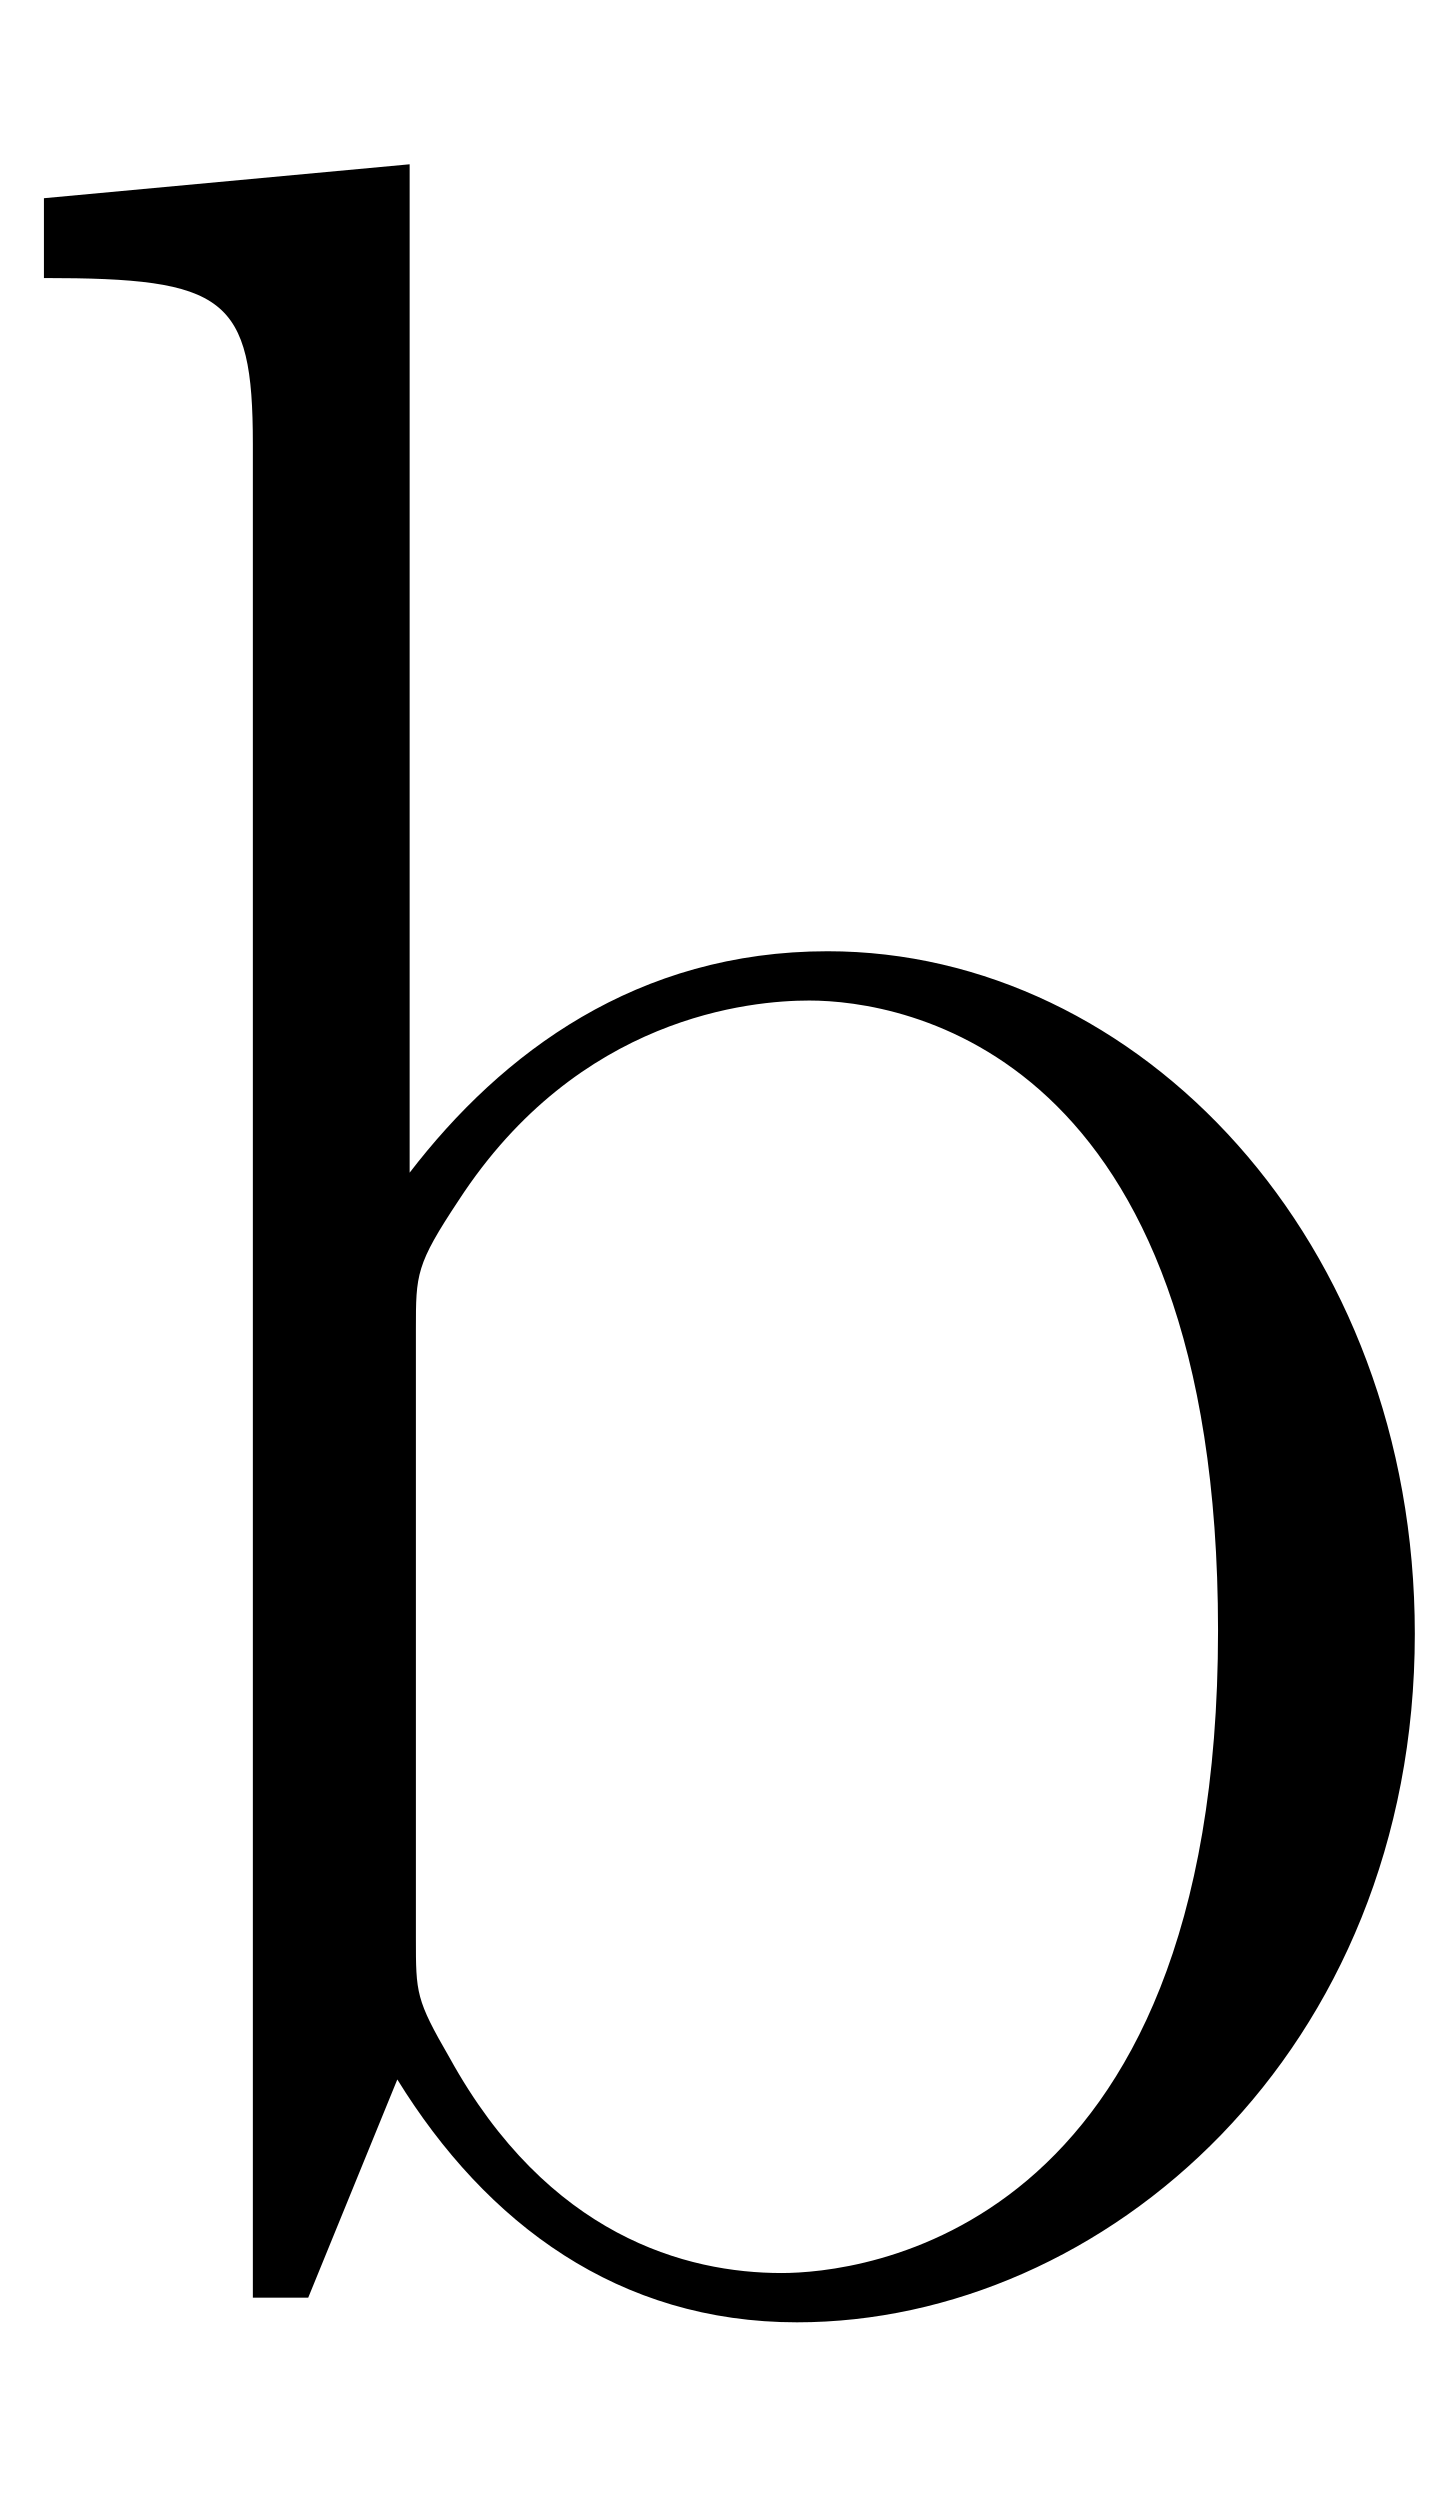
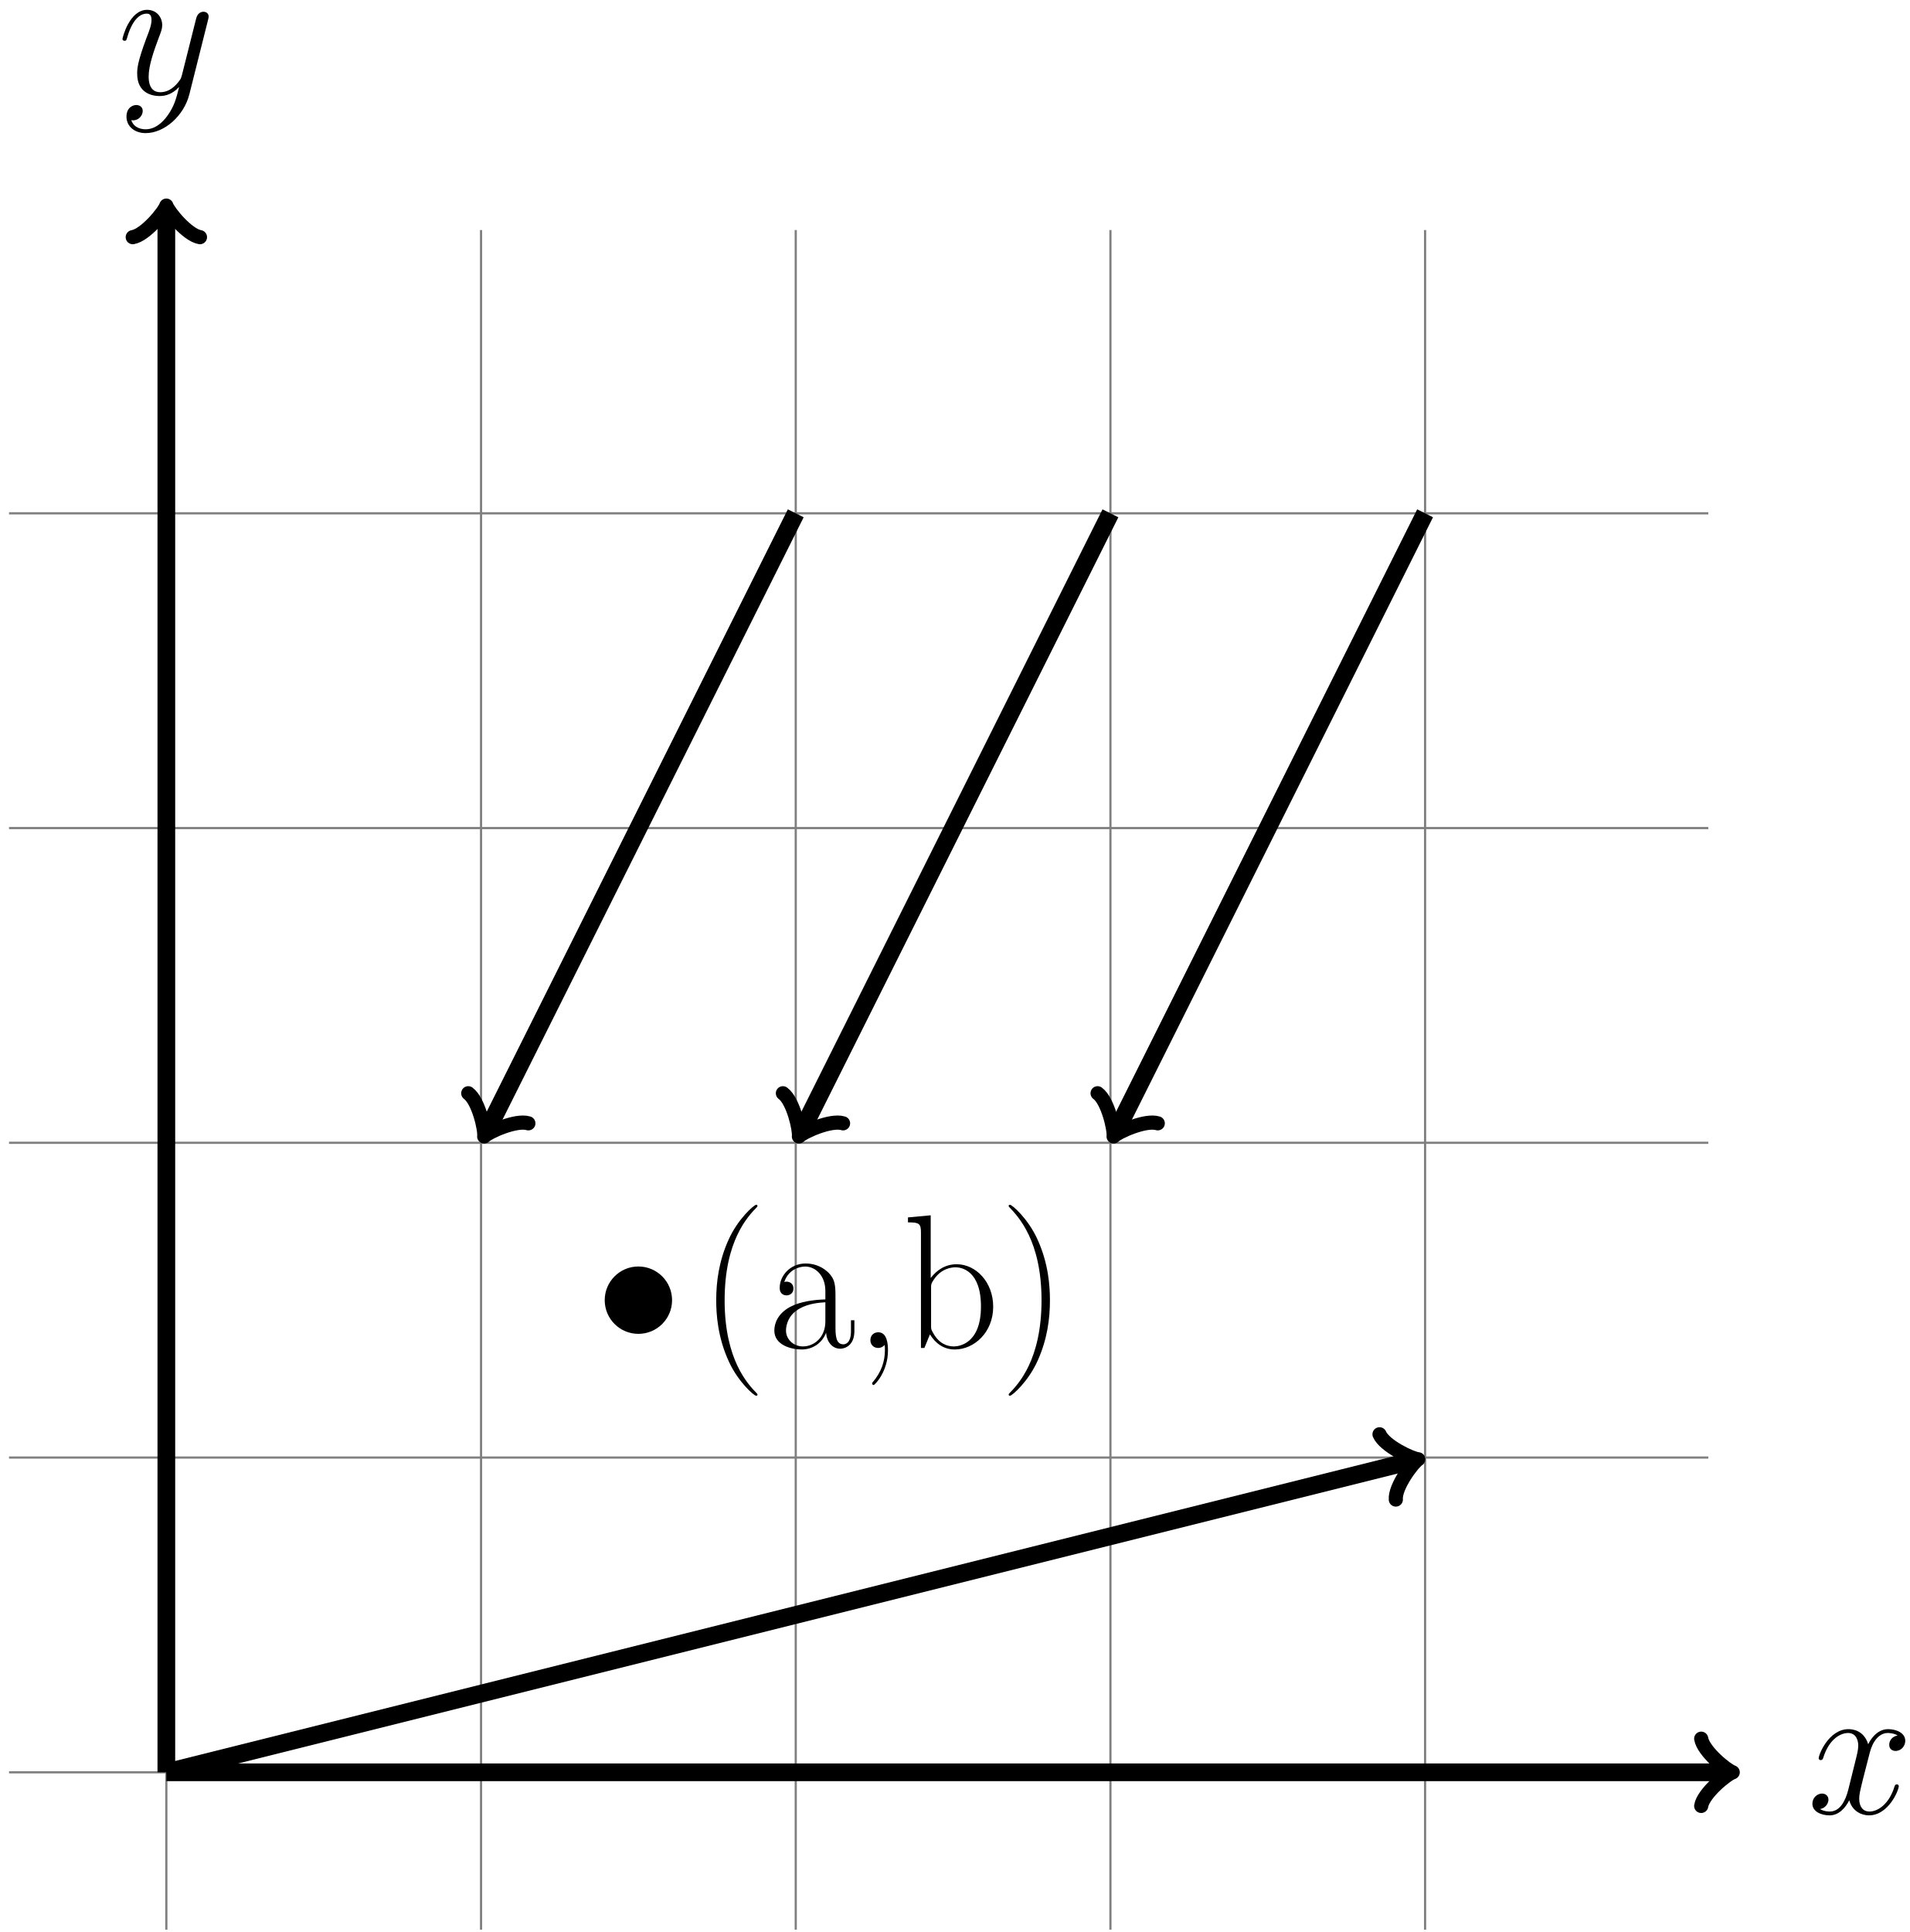
- <svg xmlns="http://www.w3.org/2000/svg" version="1.1" width="8pt" height="14pt" viewBox="0 -14 8 14">
+ <svg xmlns="http://www.w3.org/2000/svg" version="1.1" width="172pt" height="174pt" viewBox="0 -174 172 174">
  <g id="page1">
    <g transform="matrix(1 0 0 -1 0 0)">
-       <path d="M2.294 13.08L.246 12.89V12.443C1.261 12.443 1.416 12.34 1.416 11.513V1.133H1.726L2.225 2.355C2.724 1.546 3.465 .995 4.463 .995C6.184 .995 7.923 2.51 7.923 4.851C7.923 7.055 6.374 8.673 4.635 8.673C3.568 8.673 2.81 8.105 2.294 7.433V13.08ZM2.329 6.556C2.329 6.865 2.329 6.917 2.569 7.279C3.241 8.311 4.205 8.397 4.532 8.397C5.049 8.397 6.821 8.122 6.821 4.869C6.821 1.46 4.79 1.271 4.377 1.271C3.844 1.271 3.069 1.477 2.518 2.476C2.329 2.803 2.329 2.837 2.329 3.147V6.556Z" />
+       <path d="M.812 14.383H153.883M.812 42.73H153.883M.812 71.078H153.883M.812 99.422H153.883M.812 127.77H153.883M14.984 .211V153.281M43.332 .211V153.281M71.68 .211V153.281M100.027 .211V153.281M128.371 .211V153.281" stroke="#808080" fill="none" stroke-width=".199" />
+       <path d="M14.984 14.383H155.512" stroke="#000" fill="none" stroke-width="1.594" stroke-miterlimit="10" />
+       <path d="M153.243 17.41C153.43 16.277 155.512 14.574 156.082 14.383C155.512 14.195 153.43 12.488 153.243 11.355" stroke="#000" fill="none" stroke-width="1.275" stroke-miterlimit="10" stroke-linecap="round" stroke-linejoin="round" />
+       <path d="M170.937 17.7C170.386 17.597 170.179 17.184 170.179 16.857C170.179 16.444 170.506 16.306 170.747 16.306C171.264 16.306 171.625 16.754 171.625 17.219C171.625 17.941 170.799 18.269 170.076 18.269C169.026 18.269 168.44 17.236 168.286 16.909C167.89 18.2 166.822 18.269 166.513 18.269C164.757 18.269 163.827 16.014 163.827 15.635C163.827 15.566 163.896 15.48 164.016 15.48C164.154 15.48 164.189 15.583 164.223 15.652C164.808 17.563 165.962 17.924 166.461 17.924C167.235 17.924 167.39 17.201 167.39 16.788C167.39 16.409 167.287 16.014 167.08 15.187L166.495 12.829C166.237 11.796 165.738 10.849 164.825 10.849C164.74 10.849 164.309 10.849 163.948 11.073C164.567 11.194 164.705 11.71 164.705 11.916C164.705 12.261 164.447 12.467 164.12 12.467C163.707 12.467 163.259 12.106 163.259 11.555C163.259 10.832 164.068 10.505 164.808 10.505C165.635 10.505 166.22 11.159 166.581 11.865C166.857 10.849 167.718 10.505 168.355 10.505C170.11 10.505 171.04 12.76 171.04 13.139C171.04 13.225 170.971 13.294 170.868 13.294C170.713 13.294 170.696 13.208 170.644 13.07C170.179 11.555 169.181 10.849 168.406 10.849C167.804 10.849 167.476 11.297 167.476 12.003C167.476 12.381 167.545 12.657 167.821 13.793L168.423 16.134C168.681 17.167 169.267 17.924 170.059 17.924C170.093 17.924 170.575 17.924 170.937 17.7Z" />
+       <path d="M14.984 14.383V154.91" stroke="#000" fill="none" stroke-width="1.594" stroke-miterlimit="10" />
+       <path d="M11.957 152.641C13.094 152.829 14.797 154.911 14.984 155.481C15.176 154.911 16.879 152.829 18.012 152.641" stroke="#000" fill="none" stroke-width="1.275" stroke-miterlimit="10" stroke-linecap="round" stroke-linejoin="round" />
+       <path d="M15.094 163.595C14.629 162.941 13.958 162.356 13.115 162.356C12.908 162.356 12.082 162.39 11.824 163.182C11.875 163.165 11.961 163.165 11.996 163.165C12.512 163.165 12.856 163.612 12.856 164.008S12.529 164.542 12.271 164.542C11.996 164.542 11.393 164.335 11.393 163.492C11.393 162.614 12.134 162.011 13.115 162.011C14.836 162.011 16.575 163.595 17.057 165.506L18.744 172.219C18.761 172.306 18.795 172.409 18.795 172.512C18.795 172.77 18.589 172.942 18.331 172.942C18.176 172.942 17.814 172.874 17.676 172.357L16.403 167.296C16.317 166.986 16.317 166.952 16.179 166.762C15.834 166.281 15.266 165.695 14.44 165.695C13.476 165.695 13.39 166.642 13.39 167.107C13.39 168.088 13.855 169.413 14.32 170.653C14.509 171.152 14.612 171.393 14.612 171.737C14.612 172.461 14.096 173.115 13.252 173.115C11.669 173.115 11.032 170.618 11.032 170.481C11.032 170.412 11.101 170.326 11.221 170.326C11.376 170.326 11.393 170.395 11.462 170.636C11.875 172.082 12.529 172.77 13.201 172.77C13.356 172.77 13.648 172.77 13.648 172.202C13.648 171.755 13.459 171.256 13.201 170.601C12.357 168.346 12.357 167.778 12.357 167.365C12.357 165.73 13.528 165.351 14.389 165.351C14.888 165.351 15.508 165.506 16.11 166.143L16.127 166.126C15.869 165.11 15.697 164.439 15.094 163.595Z" />
+       <path d="M14.984 14.383L127.203 42.438" stroke="#000" fill="none" stroke-width="1.594" stroke-miterlimit="10" />
+       <path d="M124.266 44.824C124.723 43.77 127.157 42.621 127.754 42.574C127.25 42.254 125.641 40.098 125.735 38.949" stroke="#000" fill="none" stroke-width="1.275" stroke-miterlimit="10" stroke-linecap="round" stroke-linejoin="round" />
+       <path d="M71.68 127.77L43.871 72.156" stroke="#000" fill="none" stroke-width="1.594" stroke-miterlimit="10" />
+       <path d="M47.594 72.832C46.496 73.172 44.039 72.07 43.617 71.648C43.703 72.238 43.109 74.863 42.18 75.539" stroke="#000" fill="none" stroke-width="1.275" stroke-miterlimit="10" stroke-linecap="round" stroke-linejoin="round" />
+       <path d="M100.027 127.77L72.219 72.156" stroke="#000" fill="none" stroke-width="1.594" stroke-miterlimit="10" />
+       <path d="M75.941 72.832C74.84 73.172 72.387 72.07 71.965 71.648C72.047 72.238 71.457 74.863 70.523 75.539" stroke="#000" fill="none" stroke-width="1.275" stroke-miterlimit="10" stroke-linecap="round" stroke-linejoin="round" />
+       <path d="M128.371 127.77L100.566 72.156" stroke="#000" fill="none" stroke-width="1.594" stroke-miterlimit="10" />
+       <path d="M104.289 72.832C103.187 73.172 100.734 72.07 100.312 71.648C100.394 72.238 99.8 74.863 98.871 75.539" stroke="#000" fill="none" stroke-width="1.275" stroke-miterlimit="10" stroke-linecap="round" stroke-linejoin="round" />
+       <path d="M60.34 56.902C60.34 58.469 59.07 59.738 57.504 59.738C55.941 59.738 54.672 58.469 54.672 56.902C54.672 55.336 55.941 54.07 57.504 54.07C59.07 54.07 60.34 55.336 60.34 56.902Z" />
+       <path d="M60.34 56.902C60.34 58.469 59.07 59.738 57.504 59.738C55.941 59.738 54.672 58.469 54.672 56.902C54.672 55.336 55.941 54.07 57.504 54.07C59.07 54.07 60.34 55.336 60.34 56.902Z" stroke="#000" fill="none" stroke-width=".399" stroke-miterlimit="10" />
+       <path d="M68.235 48.4C68.235 48.417 68.235 48.451 68.183 48.503C67.391 49.312 65.274 51.516 65.274 56.886C65.274 62.257 67.357 64.444 68.2 65.304C68.2 65.322 68.235 65.356 68.235 65.407C68.235 65.459 68.183 65.493 68.114 65.493C67.925 65.493 66.461 64.22 65.618 62.326C64.757 60.415 64.516 58.556 64.516 56.903C64.516 55.664 64.637 53.564 65.67 51.343C66.496 49.553 67.908 48.297 68.114 48.297C68.2 48.297 68.235 48.331 68.235 48.4ZM75.26 57.058C75.26 58.195 75.26 58.797 74.537 59.468C73.9 60.037 73.16 60.209 72.575 60.209C71.215 60.209 70.234 59.142 70.234 58.005C70.234 57.368 70.75 57.334 70.853 57.334C71.077 57.334 71.473 57.472 71.473 57.954C71.473 58.384 71.146 58.573 70.853 58.573C70.785 58.573 70.698 58.556 70.647 58.539C71.008 59.623 71.938 59.933 72.54 59.933C73.401 59.933 74.348 59.176 74.348 57.73V56.973C73.332 56.938 72.11 56.8 71.146 56.284C70.061 55.681 69.751 54.821 69.751 54.167C69.751 52.841 71.301 52.462 72.213 52.462C73.16 52.462 74.038 52.996 74.417 53.977C74.451 53.22 74.933 52.531 75.691 52.531C76.052 52.531 76.964 52.772 76.964 54.132V55.096H76.654V54.115C76.654 53.065 76.19 52.927 75.966 52.927C75.26 52.927 75.26 53.822 75.26 54.58V57.058ZM74.348 54.993C74.348 53.495 73.281 52.738 72.334 52.738C71.473 52.738 70.802 53.375 70.802 54.167C70.802 54.683 71.025 55.595 72.024 56.146C72.85 56.611 73.797 56.68 74.348 56.714V54.993ZM79.678 52.875C79.712 52.721 79.712 52.669 79.712 52.393C79.712 51.361 79.368 50.414 78.645 49.553C78.559 49.467 78.559 49.433 78.559 49.398C78.559 49.329 78.628 49.26 78.697 49.26C78.8 49.26 79.988 50.465 79.988 52.376C79.988 52.944 79.919 54.012 79.11 54.012C78.731 54.012 78.404 53.753 78.404 53.306C78.404 52.858 78.731 52.6 79.11 52.6C79.316 52.6 79.54 52.686 79.678 52.875ZM83.837 64.547L81.789 64.358V63.91C82.804 63.91 82.959 63.807 82.959 62.98V52.6H83.269L83.768 53.822C84.267 53.013 85.008 52.462 86.006 52.462C87.727 52.462 89.466 53.977 89.466 56.318C89.466 58.522 87.917 60.14 86.178 60.14C85.111 60.14 84.353 59.572 83.837 58.9V64.547ZM83.871 58.023C83.871 58.333 83.871 58.384 84.112 58.746C84.784 59.778 85.748 59.864 86.075 59.864C86.591 59.864 88.364 59.589 88.364 56.336C88.364 52.927 86.333 52.738 85.92 52.738C85.386 52.738 84.612 52.944 84.061 53.943C83.871 54.27 83.871 54.304 83.871 54.614V58.023ZM94.578 56.886C94.578 58.126 94.457 60.226 93.424 62.447C92.598 64.237 91.186 65.493 90.98 65.493C90.928 65.493 90.859 65.476 90.859 65.39C90.859 65.356 90.876 65.339 90.894 65.304C91.72 64.444 93.82 62.257 93.82 56.903C93.82 51.533 91.737 49.347 90.894 48.486C90.876 48.451 90.859 48.434 90.859 48.4C90.859 48.314 90.928 48.297 90.98 48.297C91.169 48.297 92.632 49.57 93.476 51.464C94.336 53.375 94.578 55.234 94.578 56.886Z" />
    </g>
  </g>
</svg>
